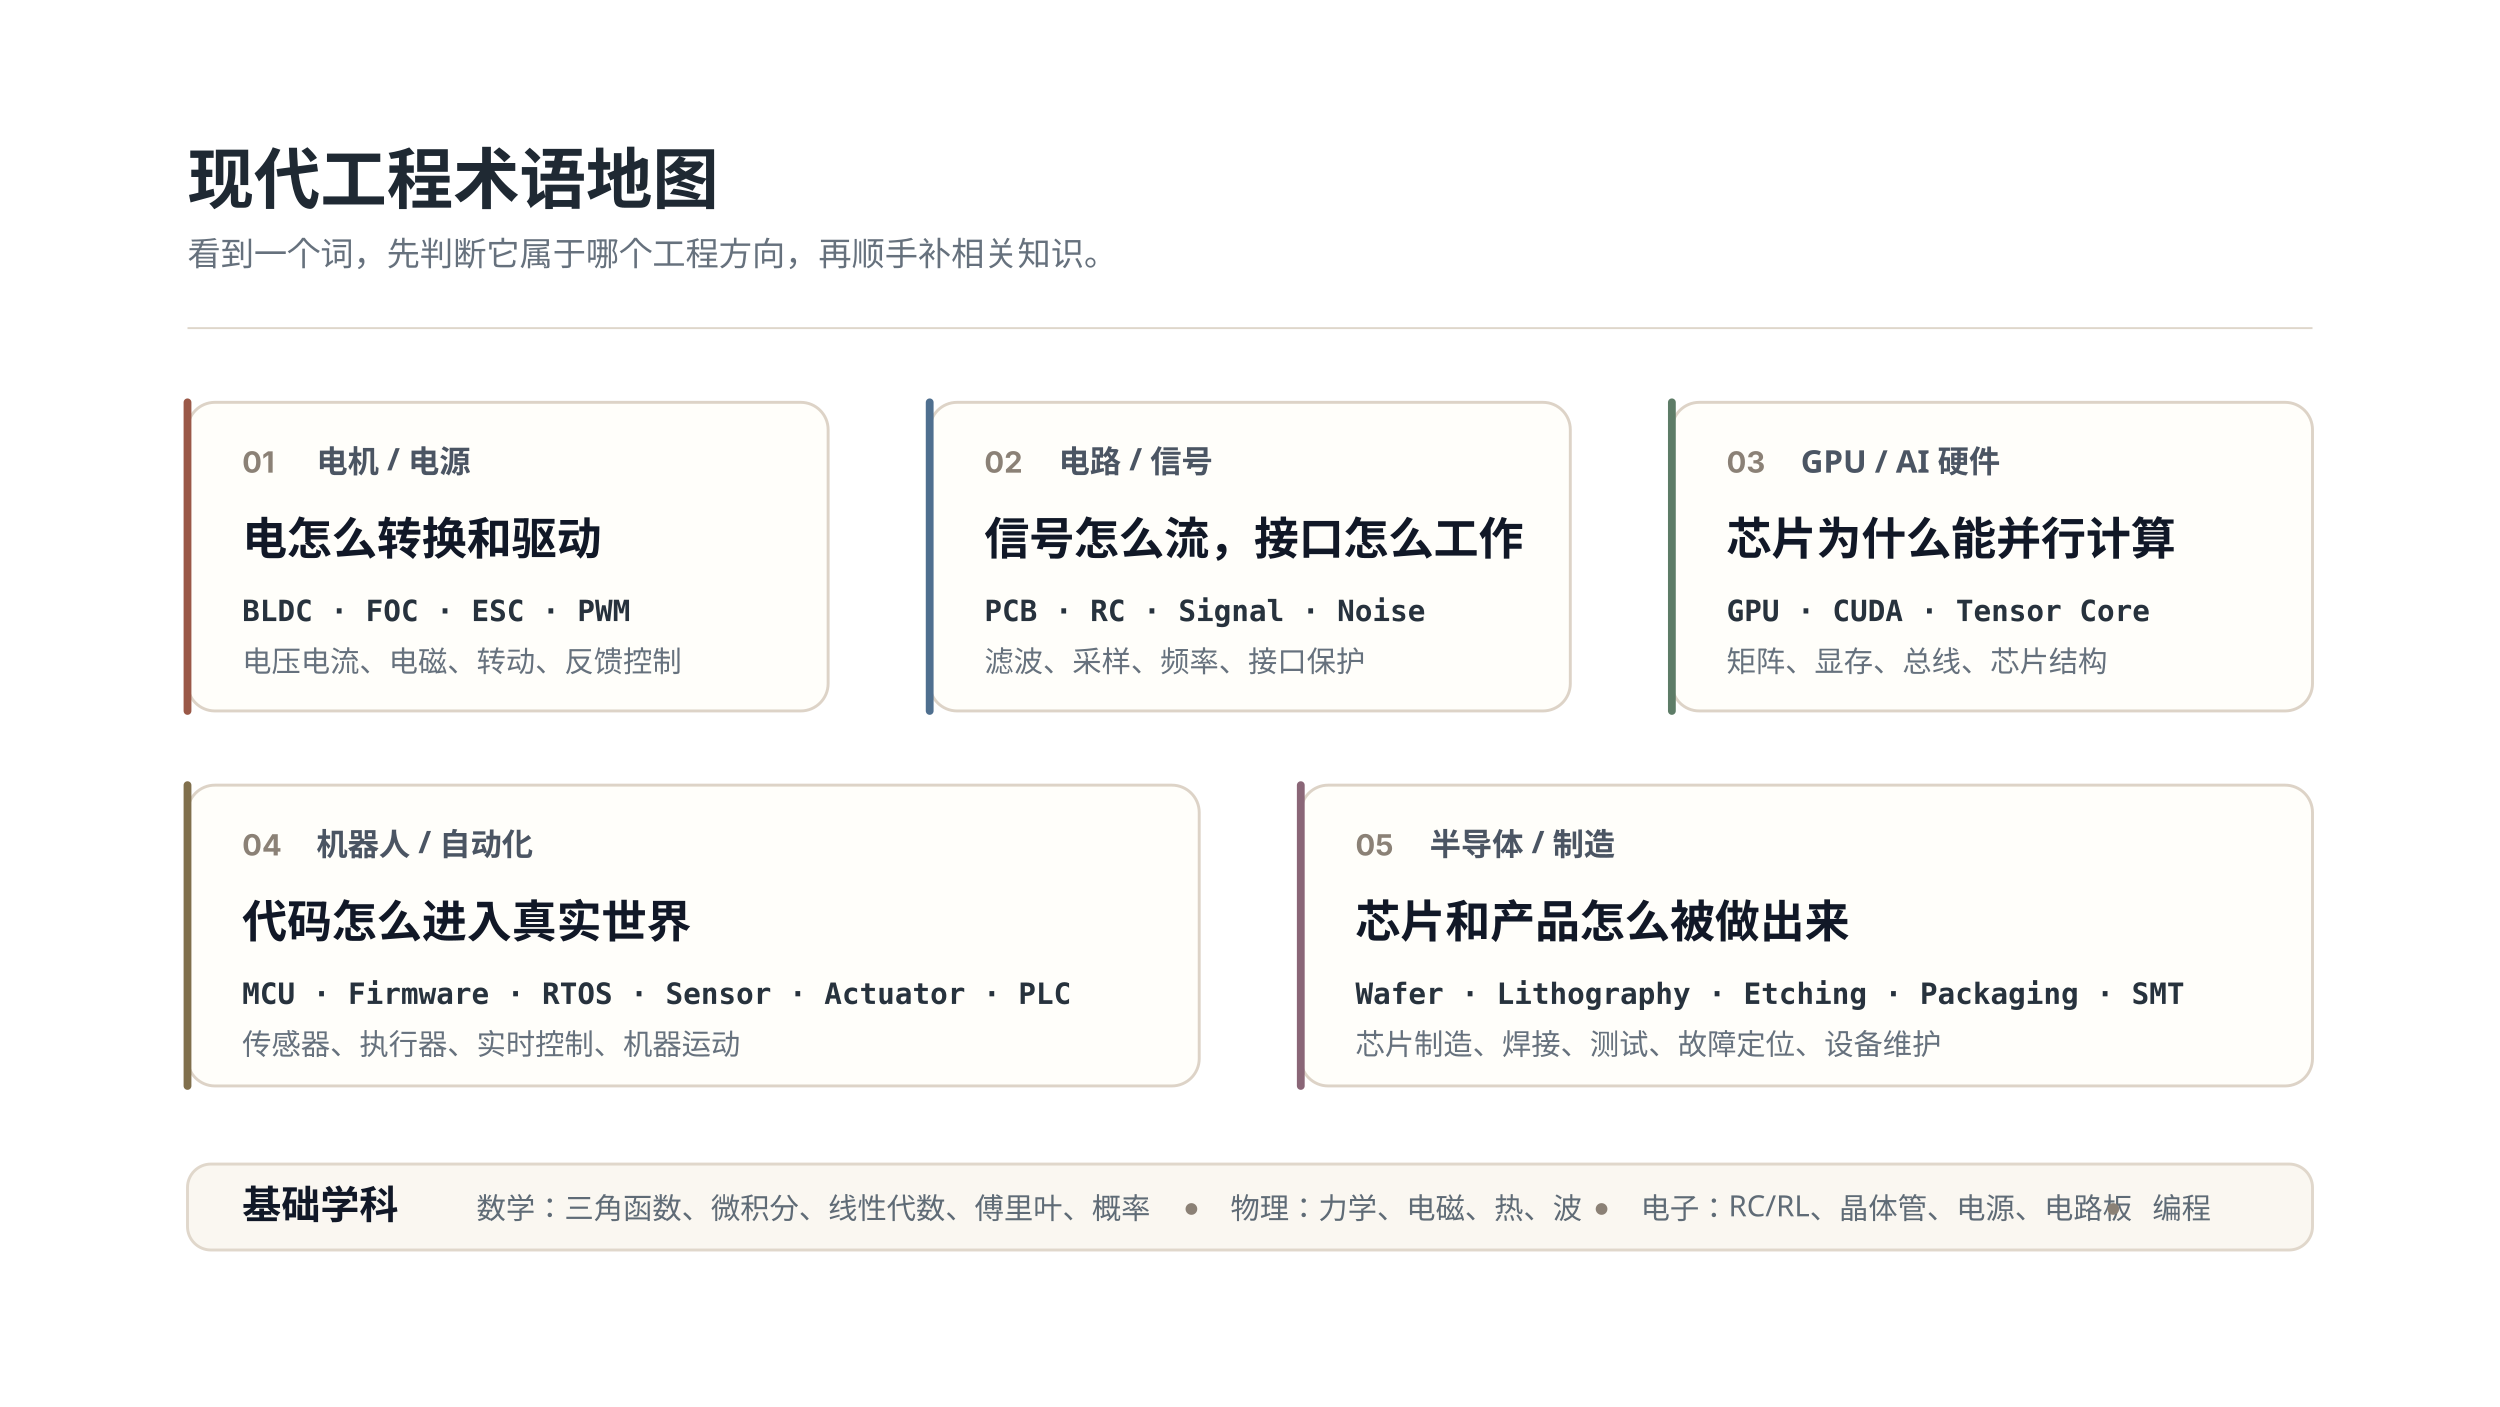
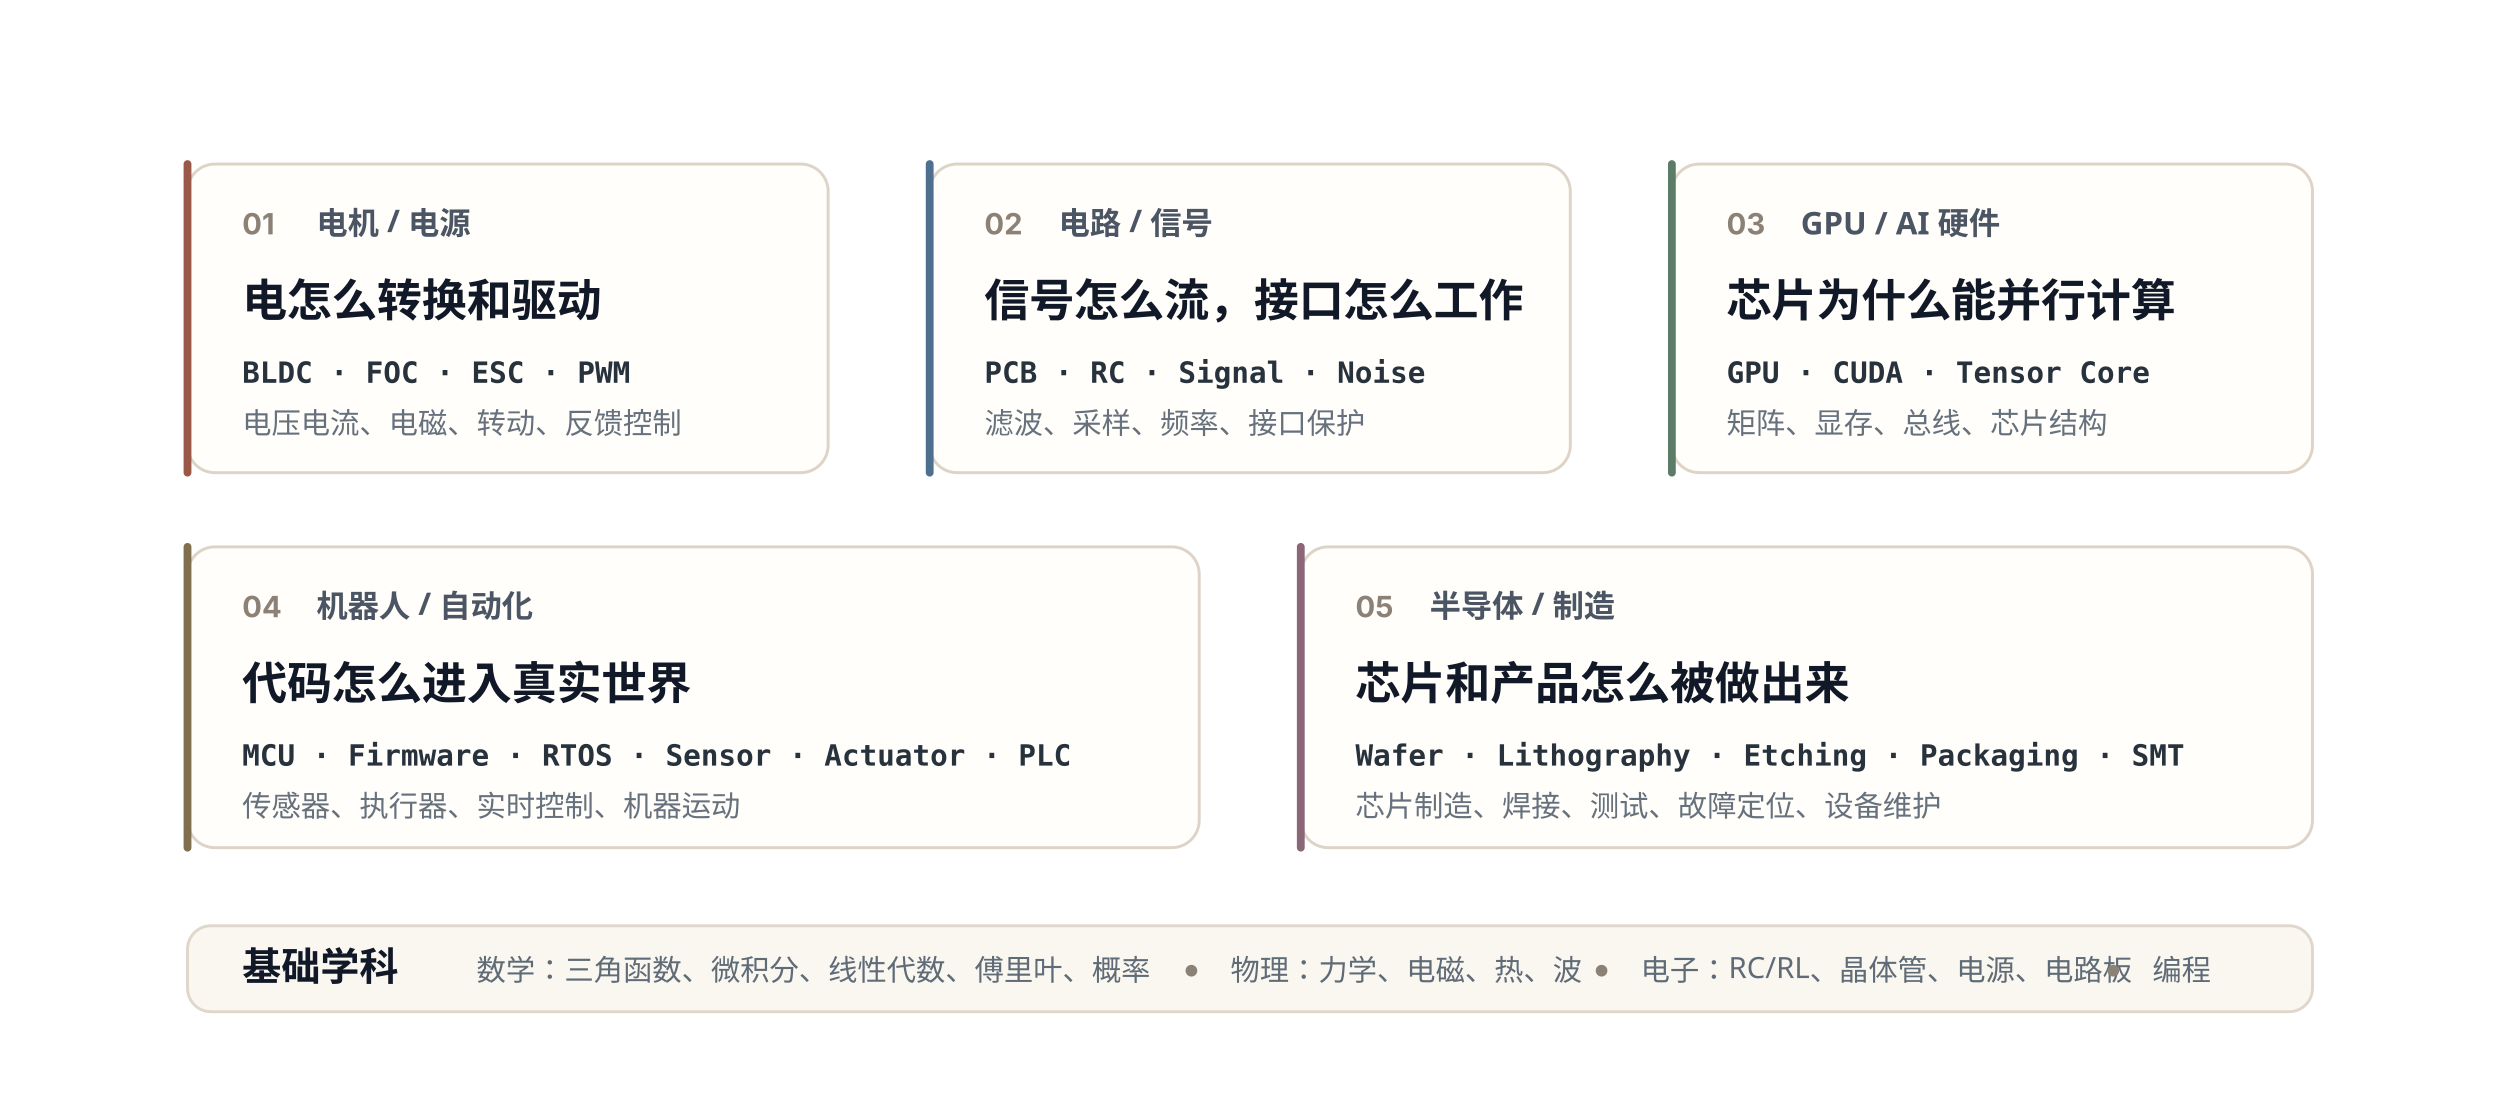
- <svg xmlns="http://www.w3.org/2000/svg" width="1280" height="720" viewBox="0 0 1280 720" role="img" aria-labelledby="title desc">
+ <svg xmlns="http://www.w3.org/2000/svg" width="1280" height="560" viewBox="0 0 1280 560" role="img" aria-labelledby="title desc">
  <defs>
    <style>
-       .hairline { stroke: #ded6ca; stroke-width: 1; }
-       .title { font: 800 34px "Noto Sans SC", "Microsoft YaHei", sans-serif; fill: #1f2933; }
-       .sub { font: 500 17px "Noto Sans SC", "Microsoft YaHei", sans-serif; fill: #66717d; }
      .card { fill: #fffefa; stroke: #ddd3c7; stroke-width: 1.5; }
      .accent { stroke-width: 4; stroke-linecap: round; }
      .num { font: 700 15px "Inter", "Arial", sans-serif; fill: #8b8176; }
      .label { font: 700 16px "Noto Sans SC", "Microsoft YaHei", sans-serif; fill: #4b5563; }
      .h { font: 800 23px "Noto Sans SC", "Microsoft YaHei", sans-serif; fill: #111827; }
      .p { font: 600 15px "JetBrains Mono", "Consolas", monospace; fill: #27323d; }
      .s { font: 500 15px "Noto Sans SC", "Microsoft YaHei", sans-serif; fill: #66717d; }
      .baseTitle { font: 800 20px "Noto Sans SC", "Microsoft YaHei", sans-serif; fill: #111827; }
      .baseText { font: 500 15px "Noto Sans SC", "Microsoft YaHei", sans-serif; fill: #5f6b76; }
      .muted { fill: #8b8176; }
    </style>
  </defs>
-   <text x="96" y="104" class="title">现代工程术语地图</text>
-   <text x="96" y="136" class="sub">看到一个词，先判断它属于哪个工程方向，再顺手补相关知识。</text>
-   <line x1="96" y1="168" x2="1184" y2="168" class="hairline" />
  <g>
-     <rect x="96" y="206" width="328" height="158" rx="14" class="card" />
-     <line x1="96" y1="206" x2="96" y2="364" class="accent" stroke="#9a5847" />
-     <text x="124" y="242" class="num">01</text>
-     <text x="162" y="242" class="label">电机 / 电源</text>
-     <text x="124" y="284" class="h">电怎么转换和驱动</text>
-     <text x="124" y="318" class="p">BLDC · FOC · ESC · PWM</text>
-     <text x="124" y="344" class="s">电压电流、电磁、转动、反馈控制</text>
+     <rect x="96" y="84" width="328" height="158" rx="14" class="card" />
+     <line x1="96" y1="84" x2="96" y2="242" class="accent" stroke="#9a5847" />
+     <text x="124" y="120" class="num">01</text>
+     <text x="162" y="120" class="label">电机 / 电源</text>
+     <text x="124" y="162" class="h">电怎么转换和驱动</text>
+     <text x="124" y="196" class="p">BLDC · FOC · ESC · PWM</text>
+     <text x="124" y="222" class="s">电压电流、电磁、转动、反馈控制</text>
  </g>
  <g>
-     <rect x="476" y="206" width="328" height="158" rx="14" class="card" />
-     <line x1="476" y1="206" x2="476" y2="364" class="accent" stroke="#4f6f8f" />
-     <text x="504" y="242" class="num">02</text>
-     <text x="542" y="242" class="label">电路 / 信号</text>
-     <text x="504" y="284" class="h">信号怎么流，接口怎么工作</text>
-     <text x="504" y="318" class="p">PCB · RC · Signal · Noise</text>
-     <text x="504" y="344" class="s">滤波、采样、频率、接口保护</text>
+     <rect x="476" y="84" width="328" height="158" rx="14" class="card" />
+     <line x1="476" y1="84" x2="476" y2="242" class="accent" stroke="#4f6f8f" />
+     <text x="504" y="120" class="num">02</text>
+     <text x="542" y="120" class="label">电路 / 信号</text>
+     <text x="504" y="162" class="h">信号怎么流，接口怎么工作</text>
+     <text x="504" y="196" class="p">PCB · RC · Signal · Noise</text>
+     <text x="504" y="222" class="s">滤波、采样、频率、接口保护</text>
  </g>
  <g>
-     <rect x="856" y="206" width="328" height="158" rx="14" class="card" />
-     <line x1="856" y1="206" x2="856" y2="364" class="accent" stroke="#5d7c67" />
-     <text x="884" y="242" class="num">03</text>
-     <text x="922" y="242" class="label">GPU / AI 硬件</text>
-     <text x="884" y="284" class="h">芯片为什么能并行计算</text>
-     <text x="884" y="318" class="p">GPU · CUDA · Tensor Core</text>
-     <text x="884" y="344" class="s">矩阵、显存、总线、芯片结构</text>
+     <rect x="856" y="84" width="328" height="158" rx="14" class="card" />
+     <line x1="856" y1="84" x2="856" y2="242" class="accent" stroke="#5d7c67" />
+     <text x="884" y="120" class="num">03</text>
+     <text x="922" y="120" class="label">GPU / AI 硬件</text>
+     <text x="884" y="162" class="h">芯片为什么能并行计算</text>
+     <text x="884" y="196" class="p">GPU · CUDA · Tensor Core</text>
+     <text x="884" y="222" class="s">矩阵、显存、总线、芯片结构</text>
  </g>
  <g>
-     <rect x="96" y="402" width="518" height="154" rx="14" class="card" />
-     <line x1="96" y1="402" x2="96" y2="556" class="accent" stroke="#806f4c" />
-     <text x="124" y="438" class="num">04</text>
-     <text x="162" y="438" class="label">机器人 / 自动化</text>
-     <text x="124" y="480" class="h">代码怎么进入真实世界</text>
-     <text x="124" y="514" class="p">MCU · Firmware · RTOS · Sensor · Actuator · PLC</text>
-     <text x="124" y="540" class="s">传感器、执行器、实时控制、机器运动</text>
+     <rect x="96" y="280" width="518" height="154" rx="14" class="card" />
+     <line x1="96" y1="280" x2="96" y2="434" class="accent" stroke="#806f4c" />
+     <text x="124" y="316" class="num">04</text>
+     <text x="162" y="316" class="label">机器人 / 自动化</text>
+     <text x="124" y="358" class="h">代码怎么进入真实世界</text>
+     <text x="124" y="392" class="p">MCU · Firmware · RTOS · Sensor · Actuator · PLC</text>
+     <text x="124" y="418" class="s">传感器、执行器、实时控制、机器运动</text>
  </g>
  <g>
-     <rect x="666" y="402" width="518" height="154" rx="14" class="card" />
-     <line x1="666" y1="402" x2="666" y2="556" class="accent" stroke="#8a6677" />
-     <text x="694" y="438" class="num">05</text>
-     <text x="732" y="438" class="label">半导体 / 制造</text>
-     <text x="694" y="480" class="h">芯片和产品怎么被做出来</text>
-     <text x="694" y="514" class="p">Wafer · Lithography · Etching · Packaging · SMT</text>
-     <text x="694" y="540" class="s">芯片制造、焊接、测试、故障定位、设备维护</text>
+     <rect x="666" y="280" width="518" height="154" rx="14" class="card" />
+     <line x1="666" y1="280" x2="666" y2="434" class="accent" stroke="#8a6677" />
+     <text x="694" y="316" class="num">05</text>
+     <text x="732" y="316" class="label">半导体 / 制造</text>
+     <text x="694" y="358" class="h">芯片和产品怎么被做出来</text>
+     <text x="694" y="392" class="p">Wafer · Lithography · Etching · Packaging · SMT</text>
+     <text x="694" y="418" class="s">芯片制造、焊接、测试、故障定位、设备维护</text>
  </g>
  <g>
-     <rect x="96" y="596" width="1088" height="44" rx="12" fill="#faf7f1" stroke="#e0d7cb" stroke-width="1.5" />
-     <text x="124" y="624" class="baseTitle">基础学科</text>
-     <text x="244" y="624" class="baseText">数学：三角函数、微积分、线性代数、傅里叶、概率</text>
-     <circle cx="610" cy="619" r="3" class="muted" />
-     <text x="630" y="624" class="baseText">物理：力学、电磁、热、波</text>
-     <circle cx="820" cy="619" r="3" class="muted" />
-     <text x="840" y="624" class="baseText">电子：RC/RL、晶体管、电源、电路板</text>
-     <circle cx="1082" cy="619" r="3" class="muted" />
-     <text x="1102" y="624" class="baseText">编程</text>
+     <rect x="96" y="474" width="1088" height="44" rx="12" fill="#faf7f1" stroke="#e0d7cb" stroke-width="1.5" />
+     <text x="124" y="502" class="baseTitle">基础学科</text>
+     <text x="244" y="502" class="baseText">数学：三角函数、微积分、线性代数、傅里叶、概率</text>
+     <circle cx="610" cy="497" r="3" class="muted" />
+     <text x="630" y="502" class="baseText">物理：力学、电磁、热、波</text>
+     <circle cx="820" cy="497" r="3" class="muted" />
+     <text x="840" y="502" class="baseText">电子：RC/RL、晶体管、电源、电路板</text>
+     <circle cx="1082" cy="497" r="3" class="muted" />
+     <text x="1102" y="502" class="baseText">编程</text>
  </g>
</svg>
